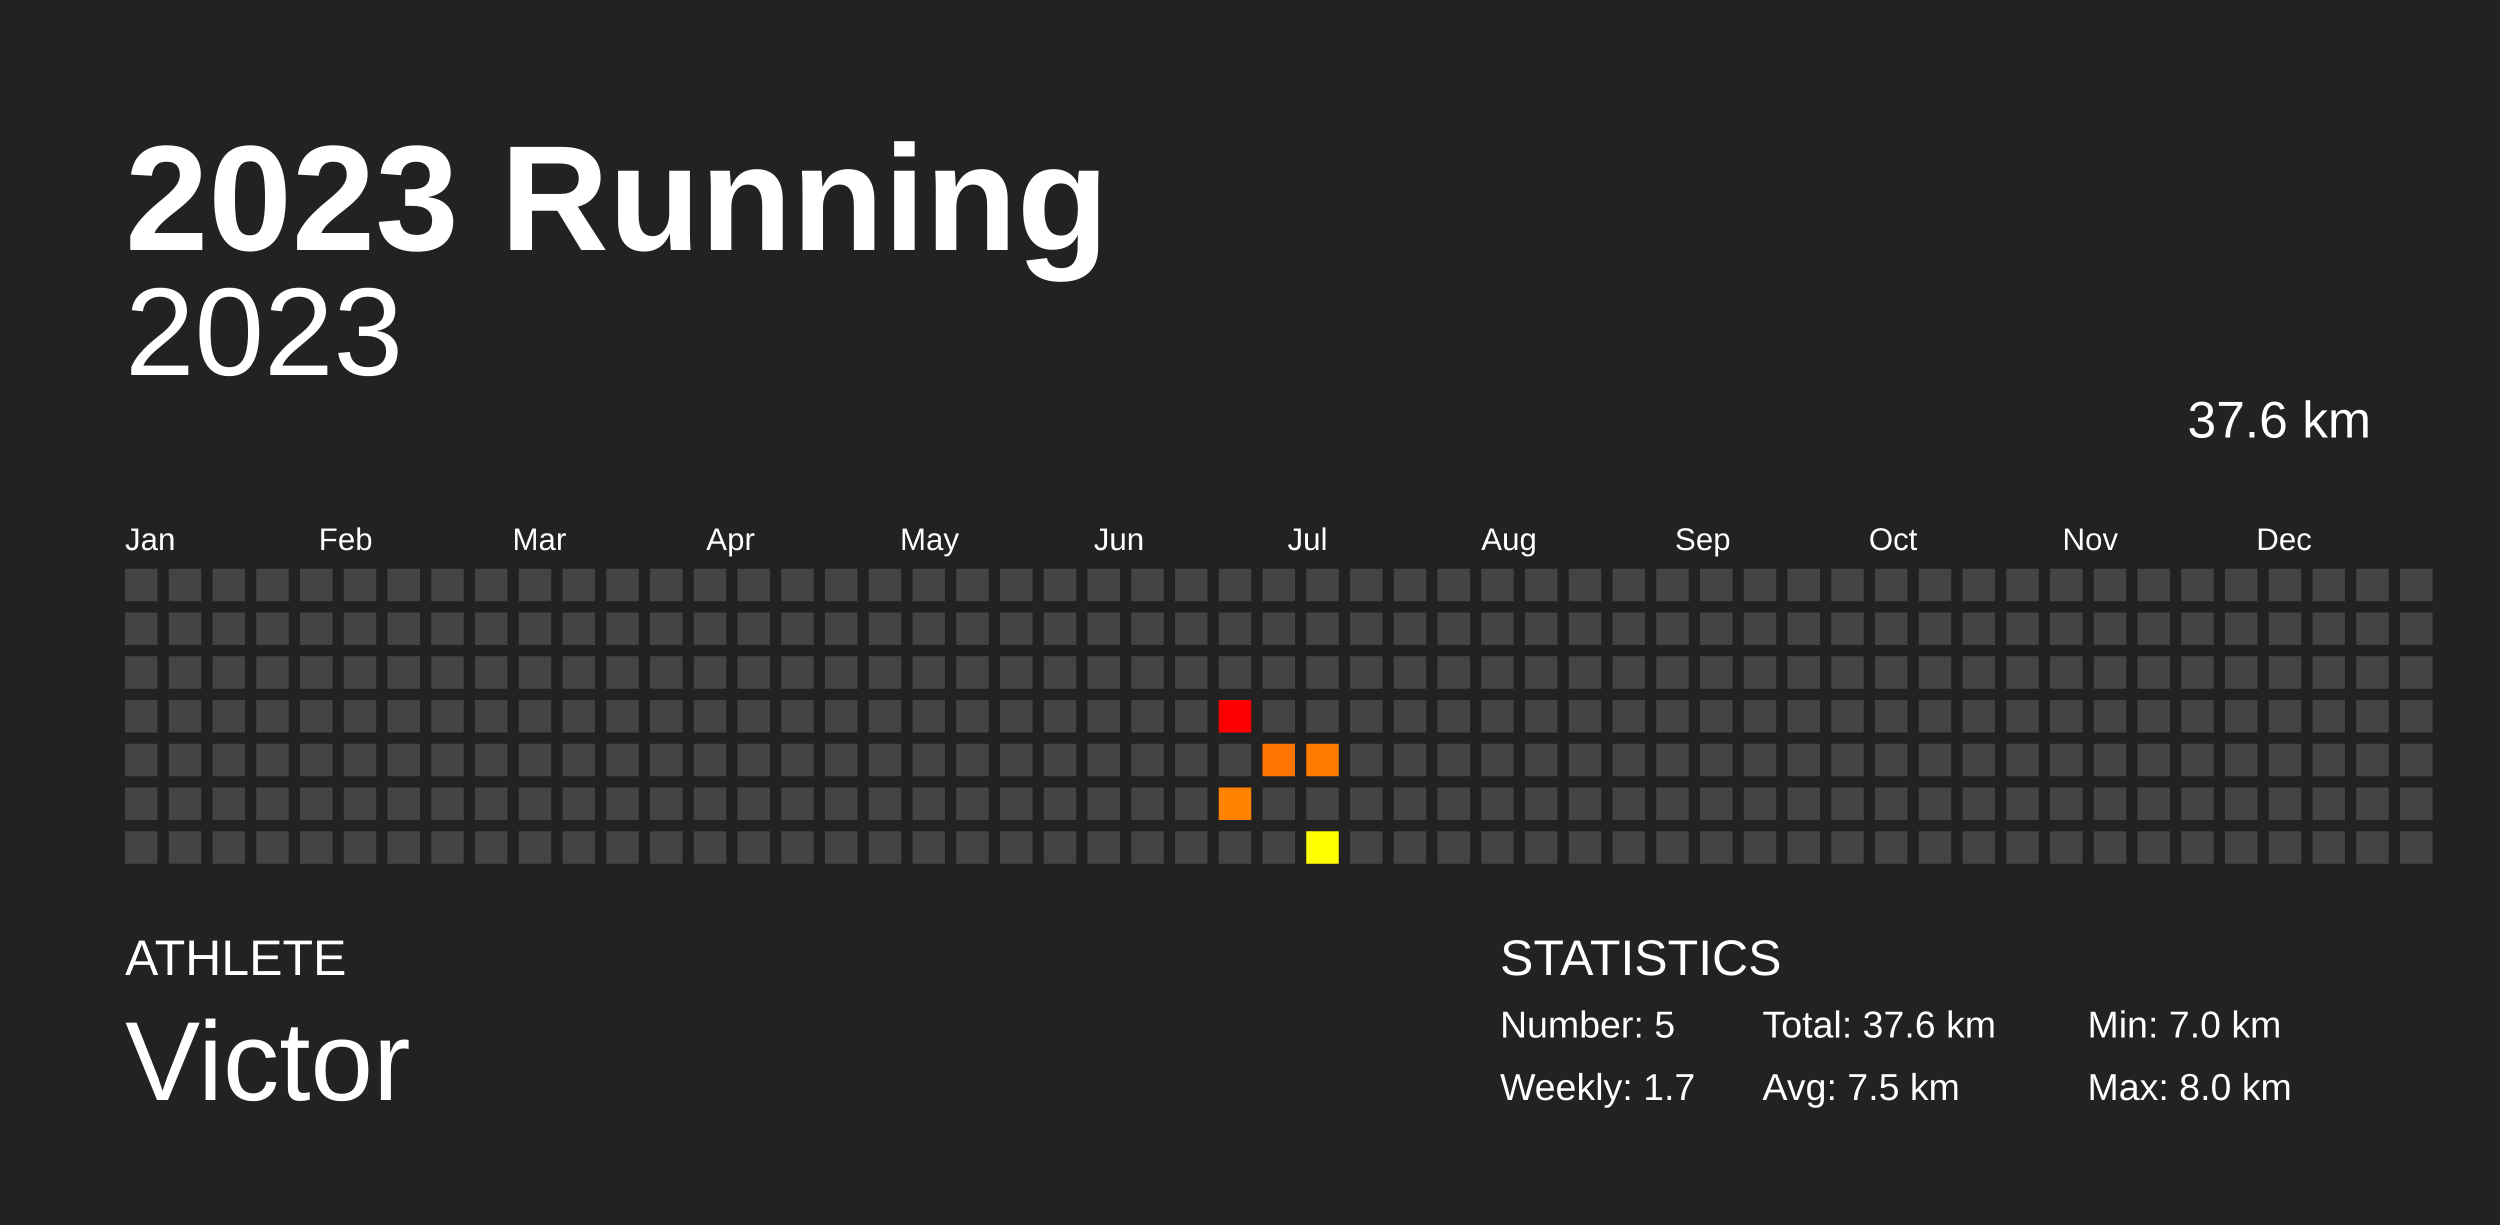
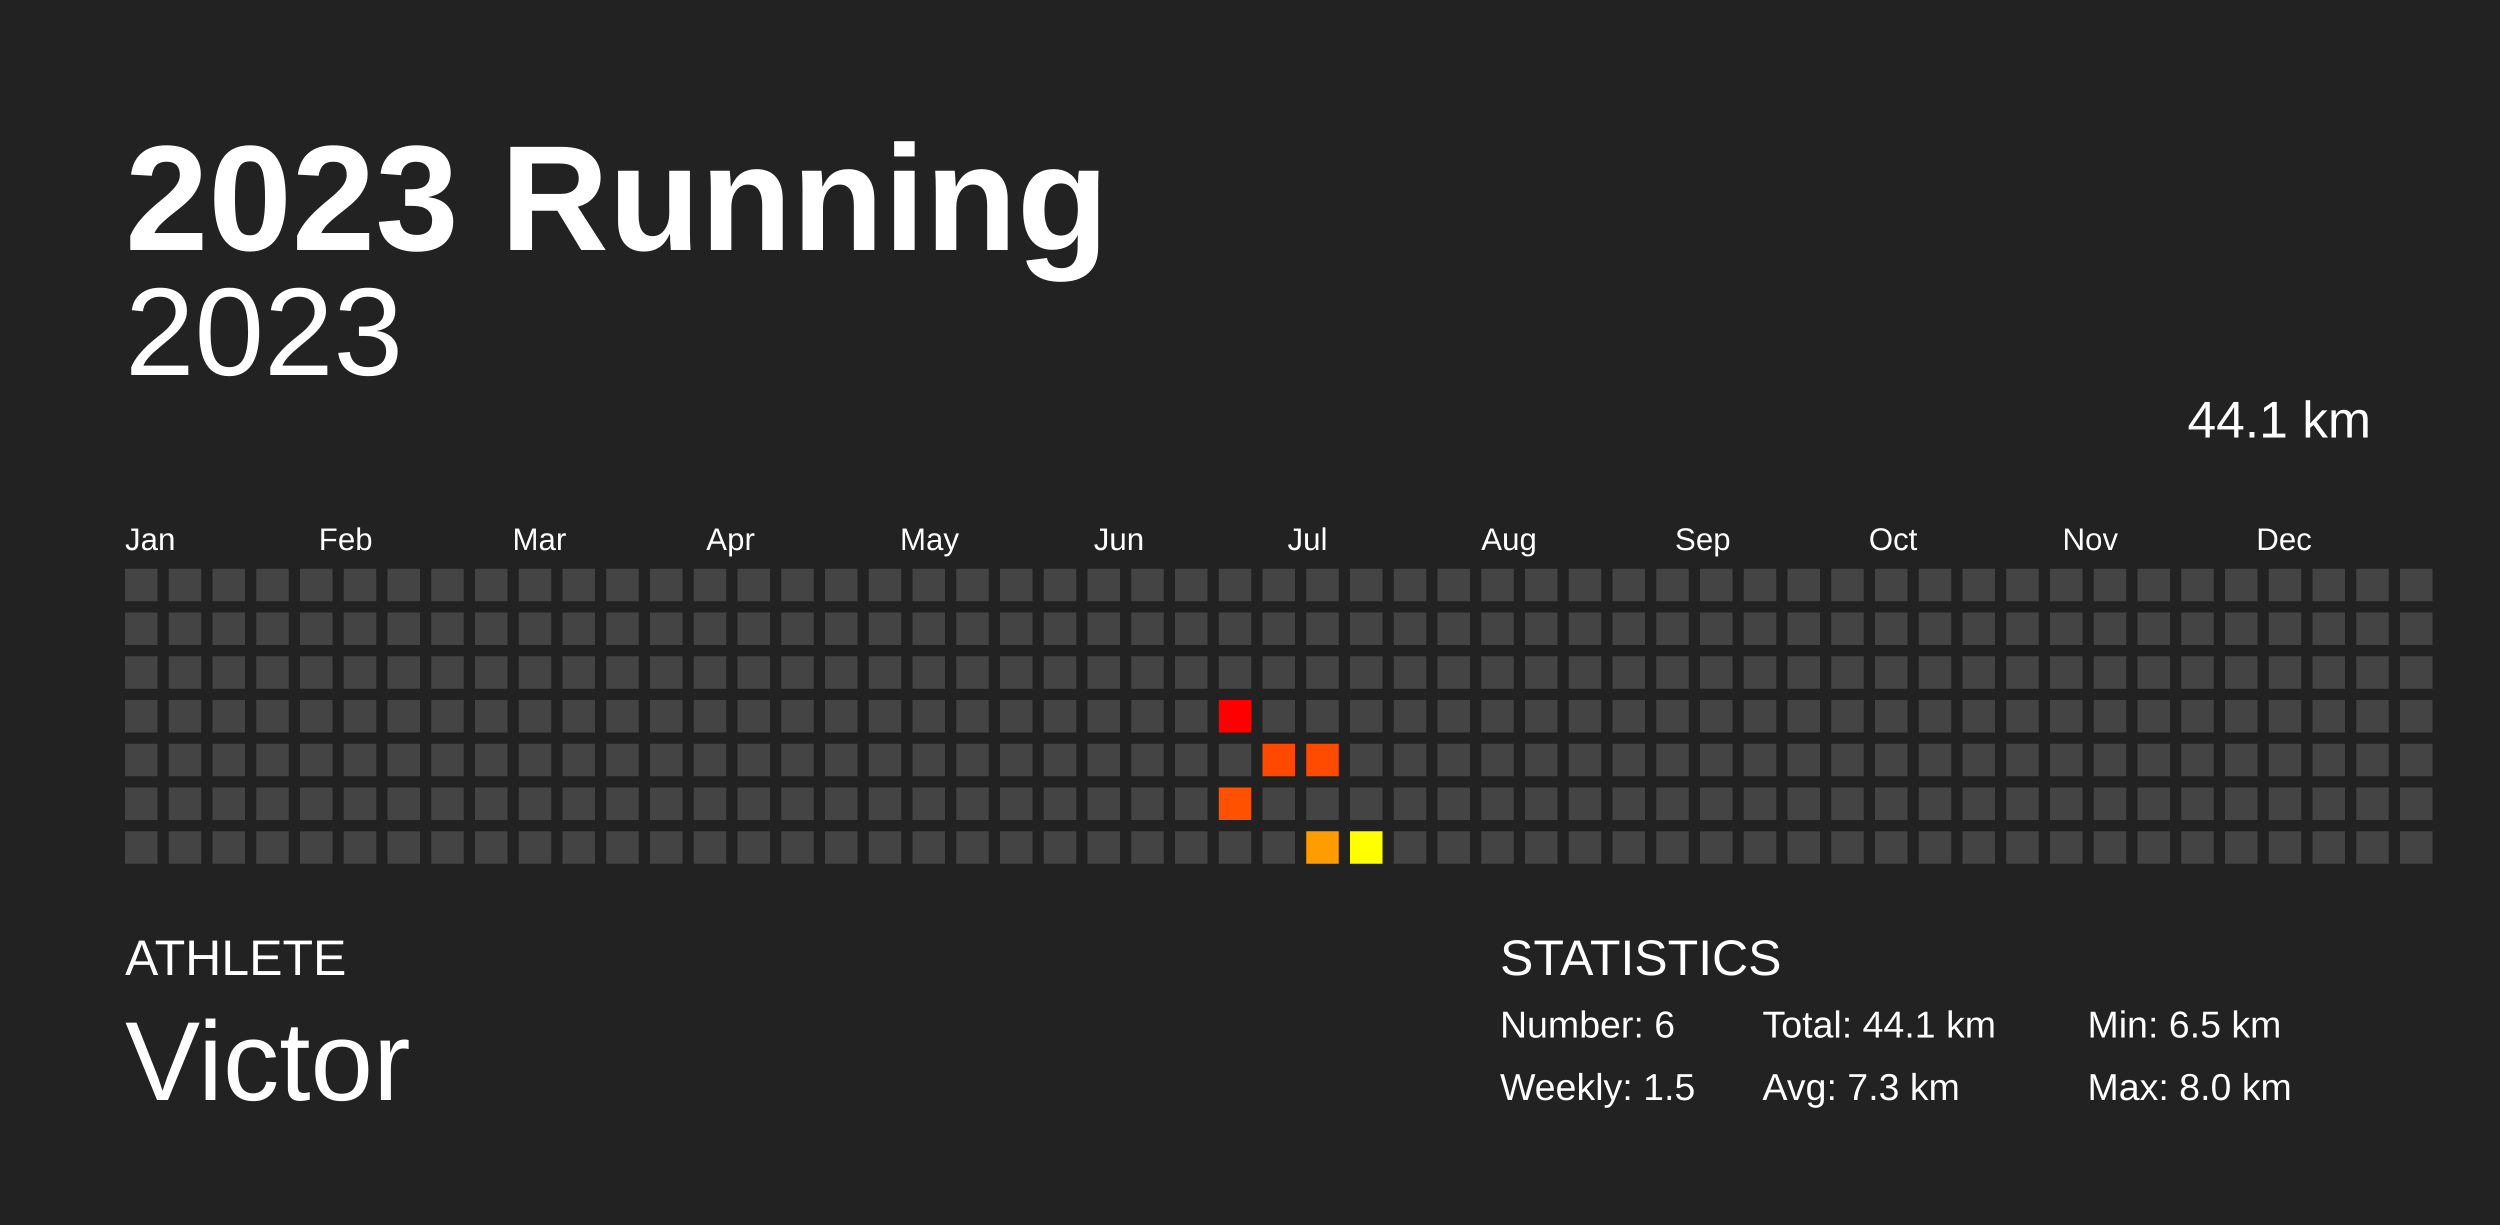
<svg xmlns="http://www.w3.org/2000/svg" baseProfile="full" height="98mm" version="1.1" viewBox="0,0,200,98" width="200mm">
  <defs />
  <rect fill="#222222" height="98" width="200" x="0" y="0" />
  <text fill="#FFFFFF" style="font-size:12px; font-family:Arial; font-weight:bold;" x="10" y="20">2023 Running</text>
  <text fill="#FFFFFF" style="font-size:4px; font-family:Arial" x="10" y="78">ATHLETE</text>
  <text fill="#FFFFFF" style="font-size:9px; font-family:Arial" x="10" y="88">Victor</text>
  <text fill="#FFFFFF" style="font-size:4px; font-family:Arial" x="120" y="78">STATISTICS</text>
-   <text fill="#FFFFFF" style="font-size:3px; font-family:Arial" x="120" y="83">Number: 5</text>
-   <text fill="#FFFFFF" style="font-size:3px; font-family:Arial" x="120" y="88">Weekly: 1.7</text>
-   <text fill="#FFFFFF" style="font-size:3px; font-family:Arial" x="141" y="83">Total: 37.6 km</text>
-   <text fill="#FFFFFF" style="font-size:3px; font-family:Arial" x="141" y="88">Avg: 7.5 km</text>
-   <text fill="#FFFFFF" style="font-size:3px; font-family:Arial" x="167" y="83">Min: 7.0 km</text>
+   <text fill="#FFFFFF" style="font-size:3px; font-family:Arial" x="120" y="83">Number: 6</text>
+   <text fill="#FFFFFF" style="font-size:3px; font-family:Arial" x="120" y="88">Weekly: 1.5</text>
+   <text fill="#FFFFFF" style="font-size:3px; font-family:Arial" x="141" y="83">Total: 44.1 km</text>
+   <text fill="#FFFFFF" style="font-size:3px; font-family:Arial" x="141" y="88">Avg: 7.3 km</text>
+   <text fill="#FFFFFF" style="font-size:3px; font-family:Arial" x="167" y="83">Min: 6.5 km</text>
  <text fill="#FFFFFF" style="font-size:3px; font-family:Arial" x="167" y="88">Max: 8.0 km</text>
  <text alignment-baseline="hanging" fill="#FFFFFF" style="font-size:10.0px; font-family:Arial;" x="10" y="30">2023</text>
-   <text alignment-baseline="hanging" fill="#FFFFFF" style="font-size:4.125px; font-family:Arial;" x="175" y="35">37.6 km</text>
+   <text alignment-baseline="hanging" fill="#FFFFFF" style="font-size:4.125px; font-family:Arial;" x="175" y="35">44.1 km</text>
  <text fill="#FFFFFF" style="font-size:2.5px; font-family:Arial" x="10.0" y="44">Jan</text>
  <text fill="#FFFFFF" style="font-size:2.5px; font-family:Arial" x="25.5" y="44">Feb</text>
  <text fill="#FFFFFF" style="font-size:2.5px; font-family:Arial" x="41.0" y="44">Mar</text>
  <text fill="#FFFFFF" style="font-size:2.5px; font-family:Arial" x="56.5" y="44">Apr</text>
  <text fill="#FFFFFF" style="font-size:2.5px; font-family:Arial" x="72.0" y="44">May</text>
  <text fill="#FFFFFF" style="font-size:2.5px; font-family:Arial" x="87.5" y="44">Jun</text>
  <text fill="#FFFFFF" style="font-size:2.5px; font-family:Arial" x="103.0" y="44">Jul</text>
  <text fill="#FFFFFF" style="font-size:2.5px; font-family:Arial" x="118.5" y="44">Aug</text>
  <text fill="#FFFFFF" style="font-size:2.5px; font-family:Arial" x="134.0" y="44">Sep</text>
  <text fill="#FFFFFF" style="font-size:2.5px; font-family:Arial" x="149.5" y="44">Oct</text>
  <text fill="#FFFFFF" style="font-size:2.5px; font-family:Arial" x="165.0" y="44">Nov</text>
  <text fill="#FFFFFF" style="font-size:2.5px; font-family:Arial" x="180.5" y="44">Dec</text>
  <rect fill="#444444" height="2.6" width="2.6" x="10.0" y="45.5" />
  <rect fill="#444444" height="2.6" width="2.6" x="10.0" y="49.0" />
  <rect fill="#444444" height="2.6" width="2.6" x="10.0" y="52.5" />
  <rect fill="#444444" height="2.6" width="2.6" x="10.0" y="56.0" />
  <rect fill="#444444" height="2.6" width="2.6" x="10.0" y="59.5" />
  <rect fill="#444444" height="2.6" width="2.6" x="10.0" y="63.0" />
  <rect fill="#444444" height="2.6" width="2.6" x="10.0" y="66.5" />
  <rect fill="#444444" height="2.6" width="2.6" x="13.5" y="45.5" />
  <rect fill="#444444" height="2.6" width="2.6" x="13.5" y="49.0" />
  <rect fill="#444444" height="2.6" width="2.6" x="13.5" y="52.5" />
  <rect fill="#444444" height="2.6" width="2.6" x="13.5" y="56.0" />
  <rect fill="#444444" height="2.6" width="2.6" x="13.5" y="59.5" />
  <rect fill="#444444" height="2.6" width="2.6" x="13.5" y="63.0" />
  <rect fill="#444444" height="2.6" width="2.6" x="13.5" y="66.5" />
  <rect fill="#444444" height="2.6" width="2.6" x="17.0" y="45.5" />
  <rect fill="#444444" height="2.6" width="2.6" x="17.0" y="49.0" />
  <rect fill="#444444" height="2.6" width="2.6" x="17.0" y="52.5" />
  <rect fill="#444444" height="2.6" width="2.6" x="17.0" y="56.0" />
  <rect fill="#444444" height="2.6" width="2.6" x="17.0" y="59.5" />
  <rect fill="#444444" height="2.6" width="2.6" x="17.0" y="63.0" />
  <rect fill="#444444" height="2.6" width="2.6" x="17.0" y="66.5" />
  <rect fill="#444444" height="2.6" width="2.6" x="20.5" y="45.5" />
  <rect fill="#444444" height="2.6" width="2.6" x="20.5" y="49.0" />
  <rect fill="#444444" height="2.6" width="2.6" x="20.5" y="52.5" />
  <rect fill="#444444" height="2.6" width="2.6" x="20.5" y="56.0" />
  <rect fill="#444444" height="2.6" width="2.6" x="20.5" y="59.5" />
  <rect fill="#444444" height="2.6" width="2.6" x="20.5" y="63.0" />
  <rect fill="#444444" height="2.6" width="2.6" x="20.5" y="66.5" />
  <rect fill="#444444" height="2.6" width="2.6" x="24.0" y="45.5" />
  <rect fill="#444444" height="2.6" width="2.6" x="24.0" y="49.0" />
  <rect fill="#444444" height="2.6" width="2.6" x="24.0" y="52.5" />
  <rect fill="#444444" height="2.6" width="2.6" x="24.0" y="56.0" />
  <rect fill="#444444" height="2.6" width="2.6" x="24.0" y="59.5" />
  <rect fill="#444444" height="2.6" width="2.6" x="24.0" y="63.0" />
  <rect fill="#444444" height="2.6" width="2.6" x="24.0" y="66.5" />
  <rect fill="#444444" height="2.6" width="2.6" x="27.5" y="45.5" />
  <rect fill="#444444" height="2.6" width="2.6" x="27.5" y="49.0" />
  <rect fill="#444444" height="2.6" width="2.6" x="27.5" y="52.5" />
  <rect fill="#444444" height="2.6" width="2.6" x="27.5" y="56.0" />
  <rect fill="#444444" height="2.6" width="2.6" x="27.5" y="59.5" />
  <rect fill="#444444" height="2.6" width="2.6" x="27.5" y="63.0" />
  <rect fill="#444444" height="2.6" width="2.6" x="27.5" y="66.5" />
  <rect fill="#444444" height="2.6" width="2.6" x="31.0" y="45.5" />
  <rect fill="#444444" height="2.6" width="2.6" x="31.0" y="49.0" />
  <rect fill="#444444" height="2.6" width="2.6" x="31.0" y="52.5" />
  <rect fill="#444444" height="2.6" width="2.6" x="31.0" y="56.0" />
  <rect fill="#444444" height="2.6" width="2.6" x="31.0" y="59.5" />
  <rect fill="#444444" height="2.6" width="2.6" x="31.0" y="63.0" />
  <rect fill="#444444" height="2.6" width="2.6" x="31.0" y="66.5" />
  <rect fill="#444444" height="2.6" width="2.6" x="34.5" y="45.5" />
  <rect fill="#444444" height="2.6" width="2.6" x="34.5" y="49.0" />
  <rect fill="#444444" height="2.6" width="2.6" x="34.5" y="52.5" />
  <rect fill="#444444" height="2.6" width="2.6" x="34.5" y="56.0" />
  <rect fill="#444444" height="2.6" width="2.6" x="34.5" y="59.5" />
  <rect fill="#444444" height="2.6" width="2.6" x="34.5" y="63.0" />
  <rect fill="#444444" height="2.6" width="2.6" x="34.5" y="66.5" />
  <rect fill="#444444" height="2.6" width="2.6" x="38.0" y="45.5" />
  <rect fill="#444444" height="2.6" width="2.6" x="38.0" y="49.0" />
  <rect fill="#444444" height="2.6" width="2.6" x="38.0" y="52.5" />
  <rect fill="#444444" height="2.6" width="2.6" x="38.0" y="56.0" />
  <rect fill="#444444" height="2.6" width="2.6" x="38.0" y="59.5" />
  <rect fill="#444444" height="2.6" width="2.6" x="38.0" y="63.0" />
  <rect fill="#444444" height="2.6" width="2.6" x="38.0" y="66.5" />
  <rect fill="#444444" height="2.6" width="2.6" x="41.5" y="45.5" />
  <rect fill="#444444" height="2.6" width="2.6" x="41.5" y="49.0" />
  <rect fill="#444444" height="2.6" width="2.6" x="41.5" y="52.5" />
  <rect fill="#444444" height="2.6" width="2.6" x="41.5" y="56.0" />
  <rect fill="#444444" height="2.6" width="2.6" x="41.5" y="59.5" />
  <rect fill="#444444" height="2.6" width="2.6" x="41.5" y="63.0" />
  <rect fill="#444444" height="2.6" width="2.6" x="41.5" y="66.5" />
  <rect fill="#444444" height="2.6" width="2.6" x="45.0" y="45.5" />
  <rect fill="#444444" height="2.6" width="2.6" x="45.0" y="49.0" />
  <rect fill="#444444" height="2.6" width="2.6" x="45.0" y="52.5" />
  <rect fill="#444444" height="2.6" width="2.6" x="45.0" y="56.0" />
  <rect fill="#444444" height="2.6" width="2.6" x="45.0" y="59.5" />
  <rect fill="#444444" height="2.6" width="2.6" x="45.0" y="63.0" />
  <rect fill="#444444" height="2.6" width="2.6" x="45.0" y="66.5" />
  <rect fill="#444444" height="2.6" width="2.6" x="48.5" y="45.5" />
  <rect fill="#444444" height="2.6" width="2.6" x="48.5" y="49.0" />
  <rect fill="#444444" height="2.6" width="2.6" x="48.5" y="52.5" />
  <rect fill="#444444" height="2.6" width="2.6" x="48.5" y="56.0" />
  <rect fill="#444444" height="2.6" width="2.6" x="48.5" y="59.5" />
  <rect fill="#444444" height="2.6" width="2.6" x="48.5" y="63.0" />
  <rect fill="#444444" height="2.6" width="2.6" x="48.5" y="66.5" />
  <rect fill="#444444" height="2.6" width="2.6" x="52.0" y="45.5" />
  <rect fill="#444444" height="2.6" width="2.6" x="52.0" y="49.0" />
  <rect fill="#444444" height="2.6" width="2.6" x="52.0" y="52.5" />
  <rect fill="#444444" height="2.6" width="2.6" x="52.0" y="56.0" />
  <rect fill="#444444" height="2.6" width="2.6" x="52.0" y="59.5" />
  <rect fill="#444444" height="2.6" width="2.6" x="52.0" y="63.0" />
  <rect fill="#444444" height="2.6" width="2.6" x="52.0" y="66.5" />
  <rect fill="#444444" height="2.6" width="2.6" x="55.5" y="45.5" />
  <rect fill="#444444" height="2.6" width="2.6" x="55.5" y="49.0" />
  <rect fill="#444444" height="2.6" width="2.6" x="55.5" y="52.5" />
  <rect fill="#444444" height="2.6" width="2.6" x="55.5" y="56.0" />
  <rect fill="#444444" height="2.6" width="2.6" x="55.5" y="59.5" />
  <rect fill="#444444" height="2.6" width="2.6" x="55.5" y="63.0" />
  <rect fill="#444444" height="2.6" width="2.6" x="55.5" y="66.5" />
  <rect fill="#444444" height="2.6" width="2.6" x="59.0" y="45.5" />
  <rect fill="#444444" height="2.6" width="2.6" x="59.0" y="49.0" />
  <rect fill="#444444" height="2.6" width="2.6" x="59.0" y="52.5" />
  <rect fill="#444444" height="2.6" width="2.6" x="59.0" y="56.0" />
  <rect fill="#444444" height="2.6" width="2.6" x="59.0" y="59.5" />
  <rect fill="#444444" height="2.6" width="2.6" x="59.0" y="63.0" />
  <rect fill="#444444" height="2.6" width="2.6" x="59.0" y="66.5" />
  <rect fill="#444444" height="2.6" width="2.6" x="62.5" y="45.5" />
  <rect fill="#444444" height="2.6" width="2.6" x="62.5" y="49.0" />
  <rect fill="#444444" height="2.6" width="2.6" x="62.5" y="52.5" />
  <rect fill="#444444" height="2.6" width="2.6" x="62.5" y="56.0" />
  <rect fill="#444444" height="2.6" width="2.6" x="62.5" y="59.5" />
  <rect fill="#444444" height="2.6" width="2.6" x="62.5" y="63.0" />
  <rect fill="#444444" height="2.6" width="2.6" x="62.5" y="66.5" />
  <rect fill="#444444" height="2.6" width="2.6" x="66.0" y="45.5" />
  <rect fill="#444444" height="2.6" width="2.6" x="66.0" y="49.0" />
  <rect fill="#444444" height="2.6" width="2.6" x="66.0" y="52.5" />
  <rect fill="#444444" height="2.6" width="2.6" x="66.0" y="56.0" />
  <rect fill="#444444" height="2.6" width="2.6" x="66.0" y="59.5" />
  <rect fill="#444444" height="2.6" width="2.6" x="66.0" y="63.0" />
  <rect fill="#444444" height="2.6" width="2.6" x="66.0" y="66.5" />
  <rect fill="#444444" height="2.6" width="2.6" x="69.5" y="45.5" />
  <rect fill="#444444" height="2.6" width="2.6" x="69.5" y="49.0" />
  <rect fill="#444444" height="2.6" width="2.6" x="69.5" y="52.5" />
  <rect fill="#444444" height="2.6" width="2.6" x="69.5" y="56.0" />
  <rect fill="#444444" height="2.6" width="2.6" x="69.5" y="59.5" />
  <rect fill="#444444" height="2.6" width="2.6" x="69.5" y="63.0" />
  <rect fill="#444444" height="2.6" width="2.6" x="69.5" y="66.5" />
  <rect fill="#444444" height="2.6" width="2.6" x="73.0" y="45.5" />
  <rect fill="#444444" height="2.6" width="2.6" x="73.0" y="49.0" />
  <rect fill="#444444" height="2.6" width="2.6" x="73.0" y="52.5" />
  <rect fill="#444444" height="2.6" width="2.6" x="73.0" y="56.0" />
  <rect fill="#444444" height="2.6" width="2.6" x="73.0" y="59.5" />
  <rect fill="#444444" height="2.6" width="2.6" x="73.0" y="63.0" />
  <rect fill="#444444" height="2.6" width="2.6" x="73.0" y="66.5" />
  <rect fill="#444444" height="2.6" width="2.6" x="76.5" y="45.5" />
  <rect fill="#444444" height="2.6" width="2.6" x="76.5" y="49.0" />
  <rect fill="#444444" height="2.6" width="2.6" x="76.5" y="52.5" />
  <rect fill="#444444" height="2.6" width="2.6" x="76.5" y="56.0" />
  <rect fill="#444444" height="2.6" width="2.6" x="76.5" y="59.5" />
  <rect fill="#444444" height="2.6" width="2.6" x="76.5" y="63.0" />
  <rect fill="#444444" height="2.6" width="2.6" x="76.5" y="66.5" />
  <rect fill="#444444" height="2.6" width="2.6" x="80.0" y="45.5" />
  <rect fill="#444444" height="2.6" width="2.6" x="80.0" y="49.0" />
  <rect fill="#444444" height="2.6" width="2.6" x="80.0" y="52.5" />
  <rect fill="#444444" height="2.6" width="2.6" x="80.0" y="56.0" />
  <rect fill="#444444" height="2.6" width="2.6" x="80.0" y="59.5" />
  <rect fill="#444444" height="2.6" width="2.6" x="80.0" y="63.0" />
  <rect fill="#444444" height="2.6" width="2.6" x="80.0" y="66.5" />
  <rect fill="#444444" height="2.6" width="2.6" x="83.5" y="45.5" />
  <rect fill="#444444" height="2.6" width="2.6" x="83.5" y="49.0" />
  <rect fill="#444444" height="2.6" width="2.6" x="83.5" y="52.5" />
  <rect fill="#444444" height="2.6" width="2.6" x="83.5" y="56.0" />
  <rect fill="#444444" height="2.6" width="2.6" x="83.5" y="59.5" />
  <rect fill="#444444" height="2.6" width="2.6" x="83.5" y="63.0" />
  <rect fill="#444444" height="2.6" width="2.6" x="83.5" y="66.5" />
  <rect fill="#444444" height="2.6" width="2.6" x="87.0" y="45.5" />
  <rect fill="#444444" height="2.6" width="2.6" x="87.0" y="49.0" />
  <rect fill="#444444" height="2.6" width="2.6" x="87.0" y="52.5" />
  <rect fill="#444444" height="2.6" width="2.6" x="87.0" y="56.0" />
  <rect fill="#444444" height="2.6" width="2.6" x="87.0" y="59.5" />
  <rect fill="#444444" height="2.6" width="2.6" x="87.0" y="63.0" />
  <rect fill="#444444" height="2.6" width="2.6" x="87.0" y="66.5" />
  <rect fill="#444444" height="2.6" width="2.6" x="90.5" y="45.5" />
  <rect fill="#444444" height="2.6" width="2.6" x="90.5" y="49.0" />
  <rect fill="#444444" height="2.6" width="2.6" x="90.5" y="52.5" />
  <rect fill="#444444" height="2.6" width="2.6" x="90.5" y="56.0" />
  <rect fill="#444444" height="2.6" width="2.6" x="90.5" y="59.5" />
  <rect fill="#444444" height="2.6" width="2.6" x="90.5" y="63.0" />
  <rect fill="#444444" height="2.6" width="2.6" x="90.5" y="66.5" />
  <rect fill="#444444" height="2.6" width="2.6" x="94.0" y="45.5" />
  <rect fill="#444444" height="2.6" width="2.6" x="94.0" y="49.0" />
  <rect fill="#444444" height="2.6" width="2.6" x="94.0" y="52.5" />
  <rect fill="#444444" height="2.6" width="2.6" x="94.0" y="56.0" />
  <rect fill="#444444" height="2.6" width="2.6" x="94.0" y="59.5" />
  <rect fill="#444444" height="2.6" width="2.6" x="94.0" y="63.0" />
  <rect fill="#444444" height="2.6" width="2.6" x="94.0" y="66.5" />
  <rect fill="#444444" height="2.6" width="2.6" x="97.5" y="45.5" />
  <rect fill="#444444" height="2.6" width="2.6" x="97.5" y="49.0" />
  <rect fill="#444444" height="2.6" width="2.6" x="97.5" y="52.5" />
  <rect fill="#ff0000" height="2.6" width="2.6" x="97.5" y="56.0" />
  <rect fill="#444444" height="2.6" width="2.6" x="97.5" y="59.5" />
-   <rect fill="#ff8300" height="2.6" width="2.6" x="97.5" y="63.0" />
+   <rect fill="#ff5100" height="2.6" width="2.6" x="97.5" y="63.0" />
  <rect fill="#444444" height="2.6" width="2.6" x="97.5" y="66.5" />
  <rect fill="#444444" height="2.6" width="2.6" x="101.0" y="45.5" />
  <rect fill="#444444" height="2.6" width="2.6" x="101.0" y="49.0" />
  <rect fill="#444444" height="2.6" width="2.6" x="101.0" y="52.5" />
  <rect fill="#444444" height="2.6" width="2.6" x="101.0" y="56.0" />
-   <rect fill="#ff7500" height="2.6" width="2.6" x="101.0" y="59.5" />
+   <rect fill="#ff4800" height="2.6" width="2.6" x="101.0" y="59.5" />
  <rect fill="#444444" height="2.6" width="2.6" x="101.0" y="63.0" />
  <rect fill="#444444" height="2.6" width="2.6" x="101.0" y="66.5" />
  <rect fill="#444444" height="2.6" width="2.6" x="104.5" y="45.5" />
  <rect fill="#444444" height="2.6" width="2.6" x="104.5" y="49.0" />
  <rect fill="#444444" height="2.6" width="2.6" x="104.5" y="52.5" />
  <rect fill="#444444" height="2.6" width="2.6" x="104.5" y="56.0" />
-   <rect fill="#ff7a00" height="2.6" width="2.6" x="104.5" y="59.5" />
+   <rect fill="#ff4b00" height="2.6" width="2.6" x="104.5" y="59.5" />
  <rect fill="#444444" height="2.6" width="2.6" x="104.5" y="63.0" />
-   <rect fill="#ffff00" height="2.6" width="2.6" x="104.5" y="66.5" />
+   <rect fill="#ff9d00" height="2.6" width="2.6" x="104.5" y="66.5" />
  <rect fill="#444444" height="2.6" width="2.6" x="108.0" y="45.5" />
  <rect fill="#444444" height="2.6" width="2.6" x="108.0" y="49.0" />
  <rect fill="#444444" height="2.6" width="2.6" x="108.0" y="52.5" />
  <rect fill="#444444" height="2.6" width="2.6" x="108.0" y="56.0" />
  <rect fill="#444444" height="2.6" width="2.6" x="108.0" y="59.5" />
  <rect fill="#444444" height="2.6" width="2.6" x="108.0" y="63.0" />
-   <rect fill="#444444" height="2.6" width="2.6" x="108.0" y="66.5" />
+   <rect fill="#ffff00" height="2.6" width="2.6" x="108.0" y="66.5" />
  <rect fill="#444444" height="2.6" width="2.6" x="111.5" y="45.5" />
  <rect fill="#444444" height="2.6" width="2.6" x="111.5" y="49.0" />
  <rect fill="#444444" height="2.6" width="2.6" x="111.5" y="52.5" />
  <rect fill="#444444" height="2.6" width="2.6" x="111.5" y="56.0" />
  <rect fill="#444444" height="2.6" width="2.6" x="111.5" y="59.5" />
  <rect fill="#444444" height="2.6" width="2.6" x="111.5" y="63.0" />
  <rect fill="#444444" height="2.6" width="2.6" x="111.5" y="66.5" />
  <rect fill="#444444" height="2.6" width="2.6" x="115.0" y="45.5" />
  <rect fill="#444444" height="2.6" width="2.6" x="115.0" y="49.0" />
  <rect fill="#444444" height="2.6" width="2.6" x="115.0" y="52.5" />
  <rect fill="#444444" height="2.6" width="2.6" x="115.0" y="56.0" />
  <rect fill="#444444" height="2.6" width="2.6" x="115.0" y="59.5" />
  <rect fill="#444444" height="2.6" width="2.6" x="115.0" y="63.0" />
  <rect fill="#444444" height="2.6" width="2.6" x="115.0" y="66.5" />
  <rect fill="#444444" height="2.6" width="2.6" x="118.5" y="45.5" />
  <rect fill="#444444" height="2.6" width="2.6" x="118.5" y="49.0" />
  <rect fill="#444444" height="2.6" width="2.6" x="118.5" y="52.5" />
  <rect fill="#444444" height="2.6" width="2.6" x="118.5" y="56.0" />
  <rect fill="#444444" height="2.6" width="2.6" x="118.5" y="59.5" />
  <rect fill="#444444" height="2.6" width="2.6" x="118.5" y="63.0" />
  <rect fill="#444444" height="2.6" width="2.6" x="118.5" y="66.5" />
  <rect fill="#444444" height="2.6" width="2.6" x="122.0" y="45.5" />
  <rect fill="#444444" height="2.6" width="2.6" x="122.0" y="49.0" />
  <rect fill="#444444" height="2.6" width="2.6" x="122.0" y="52.5" />
  <rect fill="#444444" height="2.6" width="2.6" x="122.0" y="56.0" />
  <rect fill="#444444" height="2.6" width="2.6" x="122.0" y="59.5" />
  <rect fill="#444444" height="2.6" width="2.6" x="122.0" y="63.0" />
  <rect fill="#444444" height="2.6" width="2.6" x="122.0" y="66.5" />
  <rect fill="#444444" height="2.6" width="2.6" x="125.5" y="45.5" />
  <rect fill="#444444" height="2.6" width="2.6" x="125.5" y="49.0" />
  <rect fill="#444444" height="2.6" width="2.6" x="125.5" y="52.5" />
  <rect fill="#444444" height="2.6" width="2.6" x="125.5" y="56.0" />
  <rect fill="#444444" height="2.6" width="2.6" x="125.5" y="59.5" />
  <rect fill="#444444" height="2.6" width="2.6" x="125.5" y="63.0" />
  <rect fill="#444444" height="2.6" width="2.6" x="125.5" y="66.5" />
  <rect fill="#444444" height="2.6" width="2.6" x="129.0" y="45.5" />
  <rect fill="#444444" height="2.6" width="2.6" x="129.0" y="49.0" />
  <rect fill="#444444" height="2.6" width="2.6" x="129.0" y="52.5" />
  <rect fill="#444444" height="2.6" width="2.6" x="129.0" y="56.0" />
  <rect fill="#444444" height="2.6" width="2.6" x="129.0" y="59.5" />
  <rect fill="#444444" height="2.6" width="2.6" x="129.0" y="63.0" />
  <rect fill="#444444" height="2.6" width="2.6" x="129.0" y="66.5" />
  <rect fill="#444444" height="2.6" width="2.6" x="132.5" y="45.5" />
  <rect fill="#444444" height="2.6" width="2.6" x="132.5" y="49.0" />
  <rect fill="#444444" height="2.6" width="2.6" x="132.5" y="52.5" />
  <rect fill="#444444" height="2.6" width="2.6" x="132.5" y="56.0" />
  <rect fill="#444444" height="2.6" width="2.6" x="132.5" y="59.5" />
  <rect fill="#444444" height="2.6" width="2.6" x="132.5" y="63.0" />
  <rect fill="#444444" height="2.6" width="2.6" x="132.5" y="66.5" />
  <rect fill="#444444" height="2.6" width="2.6" x="136.0" y="45.5" />
  <rect fill="#444444" height="2.6" width="2.6" x="136.0" y="49.0" />
  <rect fill="#444444" height="2.6" width="2.6" x="136.0" y="52.5" />
  <rect fill="#444444" height="2.6" width="2.6" x="136.0" y="56.0" />
  <rect fill="#444444" height="2.6" width="2.6" x="136.0" y="59.5" />
  <rect fill="#444444" height="2.6" width="2.6" x="136.0" y="63.0" />
  <rect fill="#444444" height="2.6" width="2.6" x="136.0" y="66.5" />
  <rect fill="#444444" height="2.6" width="2.6" x="139.5" y="45.5" />
  <rect fill="#444444" height="2.6" width="2.6" x="139.5" y="49.0" />
  <rect fill="#444444" height="2.6" width="2.6" x="139.5" y="52.5" />
  <rect fill="#444444" height="2.6" width="2.6" x="139.5" y="56.0" />
  <rect fill="#444444" height="2.6" width="2.6" x="139.5" y="59.5" />
  <rect fill="#444444" height="2.6" width="2.6" x="139.5" y="63.0" />
  <rect fill="#444444" height="2.6" width="2.6" x="139.5" y="66.5" />
  <rect fill="#444444" height="2.6" width="2.6" x="143.0" y="45.5" />
  <rect fill="#444444" height="2.6" width="2.6" x="143.0" y="49.0" />
  <rect fill="#444444" height="2.6" width="2.6" x="143.0" y="52.5" />
  <rect fill="#444444" height="2.6" width="2.6" x="143.0" y="56.0" />
  <rect fill="#444444" height="2.6" width="2.6" x="143.0" y="59.5" />
  <rect fill="#444444" height="2.6" width="2.6" x="143.0" y="63.0" />
  <rect fill="#444444" height="2.6" width="2.6" x="143.0" y="66.5" />
  <rect fill="#444444" height="2.6" width="2.6" x="146.5" y="45.5" />
  <rect fill="#444444" height="2.6" width="2.6" x="146.5" y="49.0" />
  <rect fill="#444444" height="2.6" width="2.6" x="146.5" y="52.5" />
  <rect fill="#444444" height="2.6" width="2.6" x="146.5" y="56.0" />
  <rect fill="#444444" height="2.6" width="2.6" x="146.5" y="59.5" />
  <rect fill="#444444" height="2.6" width="2.6" x="146.5" y="63.0" />
  <rect fill="#444444" height="2.6" width="2.6" x="146.5" y="66.5" />
  <rect fill="#444444" height="2.6" width="2.6" x="150.0" y="45.5" />
  <rect fill="#444444" height="2.6" width="2.6" x="150.0" y="49.0" />
  <rect fill="#444444" height="2.6" width="2.6" x="150.0" y="52.5" />
  <rect fill="#444444" height="2.6" width="2.6" x="150.0" y="56.0" />
  <rect fill="#444444" height="2.6" width="2.6" x="150.0" y="59.5" />
  <rect fill="#444444" height="2.6" width="2.6" x="150.0" y="63.0" />
  <rect fill="#444444" height="2.6" width="2.6" x="150.0" y="66.5" />
  <rect fill="#444444" height="2.6" width="2.6" x="153.5" y="45.5" />
  <rect fill="#444444" height="2.6" width="2.6" x="153.5" y="49.0" />
  <rect fill="#444444" height="2.6" width="2.6" x="153.5" y="52.5" />
  <rect fill="#444444" height="2.6" width="2.6" x="153.5" y="56.0" />
  <rect fill="#444444" height="2.6" width="2.6" x="153.5" y="59.5" />
  <rect fill="#444444" height="2.6" width="2.6" x="153.5" y="63.0" />
  <rect fill="#444444" height="2.6" width="2.6" x="153.5" y="66.5" />
  <rect fill="#444444" height="2.6" width="2.6" x="157.0" y="45.5" />
  <rect fill="#444444" height="2.6" width="2.6" x="157.0" y="49.0" />
  <rect fill="#444444" height="2.6" width="2.6" x="157.0" y="52.5" />
  <rect fill="#444444" height="2.6" width="2.6" x="157.0" y="56.0" />
  <rect fill="#444444" height="2.6" width="2.6" x="157.0" y="59.5" />
  <rect fill="#444444" height="2.6" width="2.6" x="157.0" y="63.0" />
  <rect fill="#444444" height="2.6" width="2.6" x="157.0" y="66.5" />
  <rect fill="#444444" height="2.6" width="2.6" x="160.5" y="45.5" />
  <rect fill="#444444" height="2.6" width="2.6" x="160.5" y="49.0" />
  <rect fill="#444444" height="2.6" width="2.6" x="160.5" y="52.5" />
  <rect fill="#444444" height="2.6" width="2.6" x="160.5" y="56.0" />
  <rect fill="#444444" height="2.6" width="2.6" x="160.5" y="59.5" />
  <rect fill="#444444" height="2.6" width="2.6" x="160.5" y="63.0" />
  <rect fill="#444444" height="2.6" width="2.6" x="160.5" y="66.5" />
  <rect fill="#444444" height="2.6" width="2.6" x="164.0" y="45.5" />
  <rect fill="#444444" height="2.6" width="2.6" x="164.0" y="49.0" />
  <rect fill="#444444" height="2.6" width="2.6" x="164.0" y="52.5" />
  <rect fill="#444444" height="2.6" width="2.6" x="164.0" y="56.0" />
  <rect fill="#444444" height="2.6" width="2.6" x="164.0" y="59.5" />
  <rect fill="#444444" height="2.6" width="2.6" x="164.0" y="63.0" />
  <rect fill="#444444" height="2.6" width="2.6" x="164.0" y="66.5" />
  <rect fill="#444444" height="2.6" width="2.6" x="167.5" y="45.5" />
  <rect fill="#444444" height="2.6" width="2.6" x="167.5" y="49.0" />
  <rect fill="#444444" height="2.6" width="2.6" x="167.5" y="52.5" />
  <rect fill="#444444" height="2.6" width="2.6" x="167.5" y="56.0" />
  <rect fill="#444444" height="2.6" width="2.6" x="167.5" y="59.5" />
  <rect fill="#444444" height="2.6" width="2.6" x="167.5" y="63.0" />
  <rect fill="#444444" height="2.6" width="2.6" x="167.5" y="66.5" />
  <rect fill="#444444" height="2.6" width="2.6" x="171.0" y="45.5" />
  <rect fill="#444444" height="2.6" width="2.6" x="171.0" y="49.0" />
  <rect fill="#444444" height="2.6" width="2.6" x="171.0" y="52.5" />
  <rect fill="#444444" height="2.6" width="2.6" x="171.0" y="56.0" />
  <rect fill="#444444" height="2.6" width="2.6" x="171.0" y="59.5" />
  <rect fill="#444444" height="2.6" width="2.6" x="171.0" y="63.0" />
  <rect fill="#444444" height="2.6" width="2.6" x="171.0" y="66.5" />
  <rect fill="#444444" height="2.6" width="2.6" x="174.5" y="45.5" />
  <rect fill="#444444" height="2.6" width="2.6" x="174.5" y="49.0" />
  <rect fill="#444444" height="2.6" width="2.6" x="174.5" y="52.5" />
  <rect fill="#444444" height="2.6" width="2.6" x="174.5" y="56.0" />
  <rect fill="#444444" height="2.6" width="2.6" x="174.5" y="59.5" />
  <rect fill="#444444" height="2.6" width="2.6" x="174.5" y="63.0" />
  <rect fill="#444444" height="2.6" width="2.6" x="174.5" y="66.5" />
  <rect fill="#444444" height="2.6" width="2.6" x="178.0" y="45.5" />
  <rect fill="#444444" height="2.6" width="2.6" x="178.0" y="49.0" />
  <rect fill="#444444" height="2.6" width="2.6" x="178.0" y="52.5" />
  <rect fill="#444444" height="2.6" width="2.6" x="178.0" y="56.0" />
  <rect fill="#444444" height="2.6" width="2.6" x="178.0" y="59.5" />
  <rect fill="#444444" height="2.6" width="2.6" x="178.0" y="63.0" />
  <rect fill="#444444" height="2.6" width="2.6" x="178.0" y="66.5" />
  <rect fill="#444444" height="2.6" width="2.6" x="181.5" y="45.5" />
  <rect fill="#444444" height="2.6" width="2.6" x="181.5" y="49.0" />
  <rect fill="#444444" height="2.6" width="2.6" x="181.5" y="52.5" />
  <rect fill="#444444" height="2.6" width="2.6" x="181.5" y="56.0" />
  <rect fill="#444444" height="2.6" width="2.6" x="181.5" y="59.5" />
  <rect fill="#444444" height="2.6" width="2.6" x="181.5" y="63.0" />
  <rect fill="#444444" height="2.6" width="2.6" x="181.5" y="66.5" />
  <rect fill="#444444" height="2.6" width="2.6" x="185.0" y="45.5" />
  <rect fill="#444444" height="2.6" width="2.6" x="185.0" y="49.0" />
  <rect fill="#444444" height="2.6" width="2.6" x="185.0" y="52.5" />
  <rect fill="#444444" height="2.6" width="2.6" x="185.0" y="56.0" />
  <rect fill="#444444" height="2.6" width="2.6" x="185.0" y="59.5" />
  <rect fill="#444444" height="2.6" width="2.6" x="185.0" y="63.0" />
  <rect fill="#444444" height="2.6" width="2.6" x="185.0" y="66.5" />
  <rect fill="#444444" height="2.6" width="2.6" x="188.5" y="45.5" />
  <rect fill="#444444" height="2.6" width="2.6" x="188.5" y="49.0" />
  <rect fill="#444444" height="2.6" width="2.6" x="188.5" y="52.5" />
  <rect fill="#444444" height="2.6" width="2.6" x="188.5" y="56.0" />
  <rect fill="#444444" height="2.6" width="2.6" x="188.5" y="59.5" />
  <rect fill="#444444" height="2.6" width="2.6" x="188.5" y="63.0" />
  <rect fill="#444444" height="2.6" width="2.6" x="188.5" y="66.5" />
  <rect fill="#444444" height="2.6" width="2.6" x="192.0" y="45.5" />
  <rect fill="#444444" height="2.6" width="2.6" x="192.0" y="49.0" />
  <rect fill="#444444" height="2.6" width="2.6" x="192.0" y="52.5" />
  <rect fill="#444444" height="2.6" width="2.6" x="192.0" y="56.0" />
  <rect fill="#444444" height="2.6" width="2.6" x="192.0" y="59.5" />
  <rect fill="#444444" height="2.6" width="2.6" x="192.0" y="63.0" />
  <rect fill="#444444" height="2.6" width="2.6" x="192.0" y="66.5" />
</svg>
